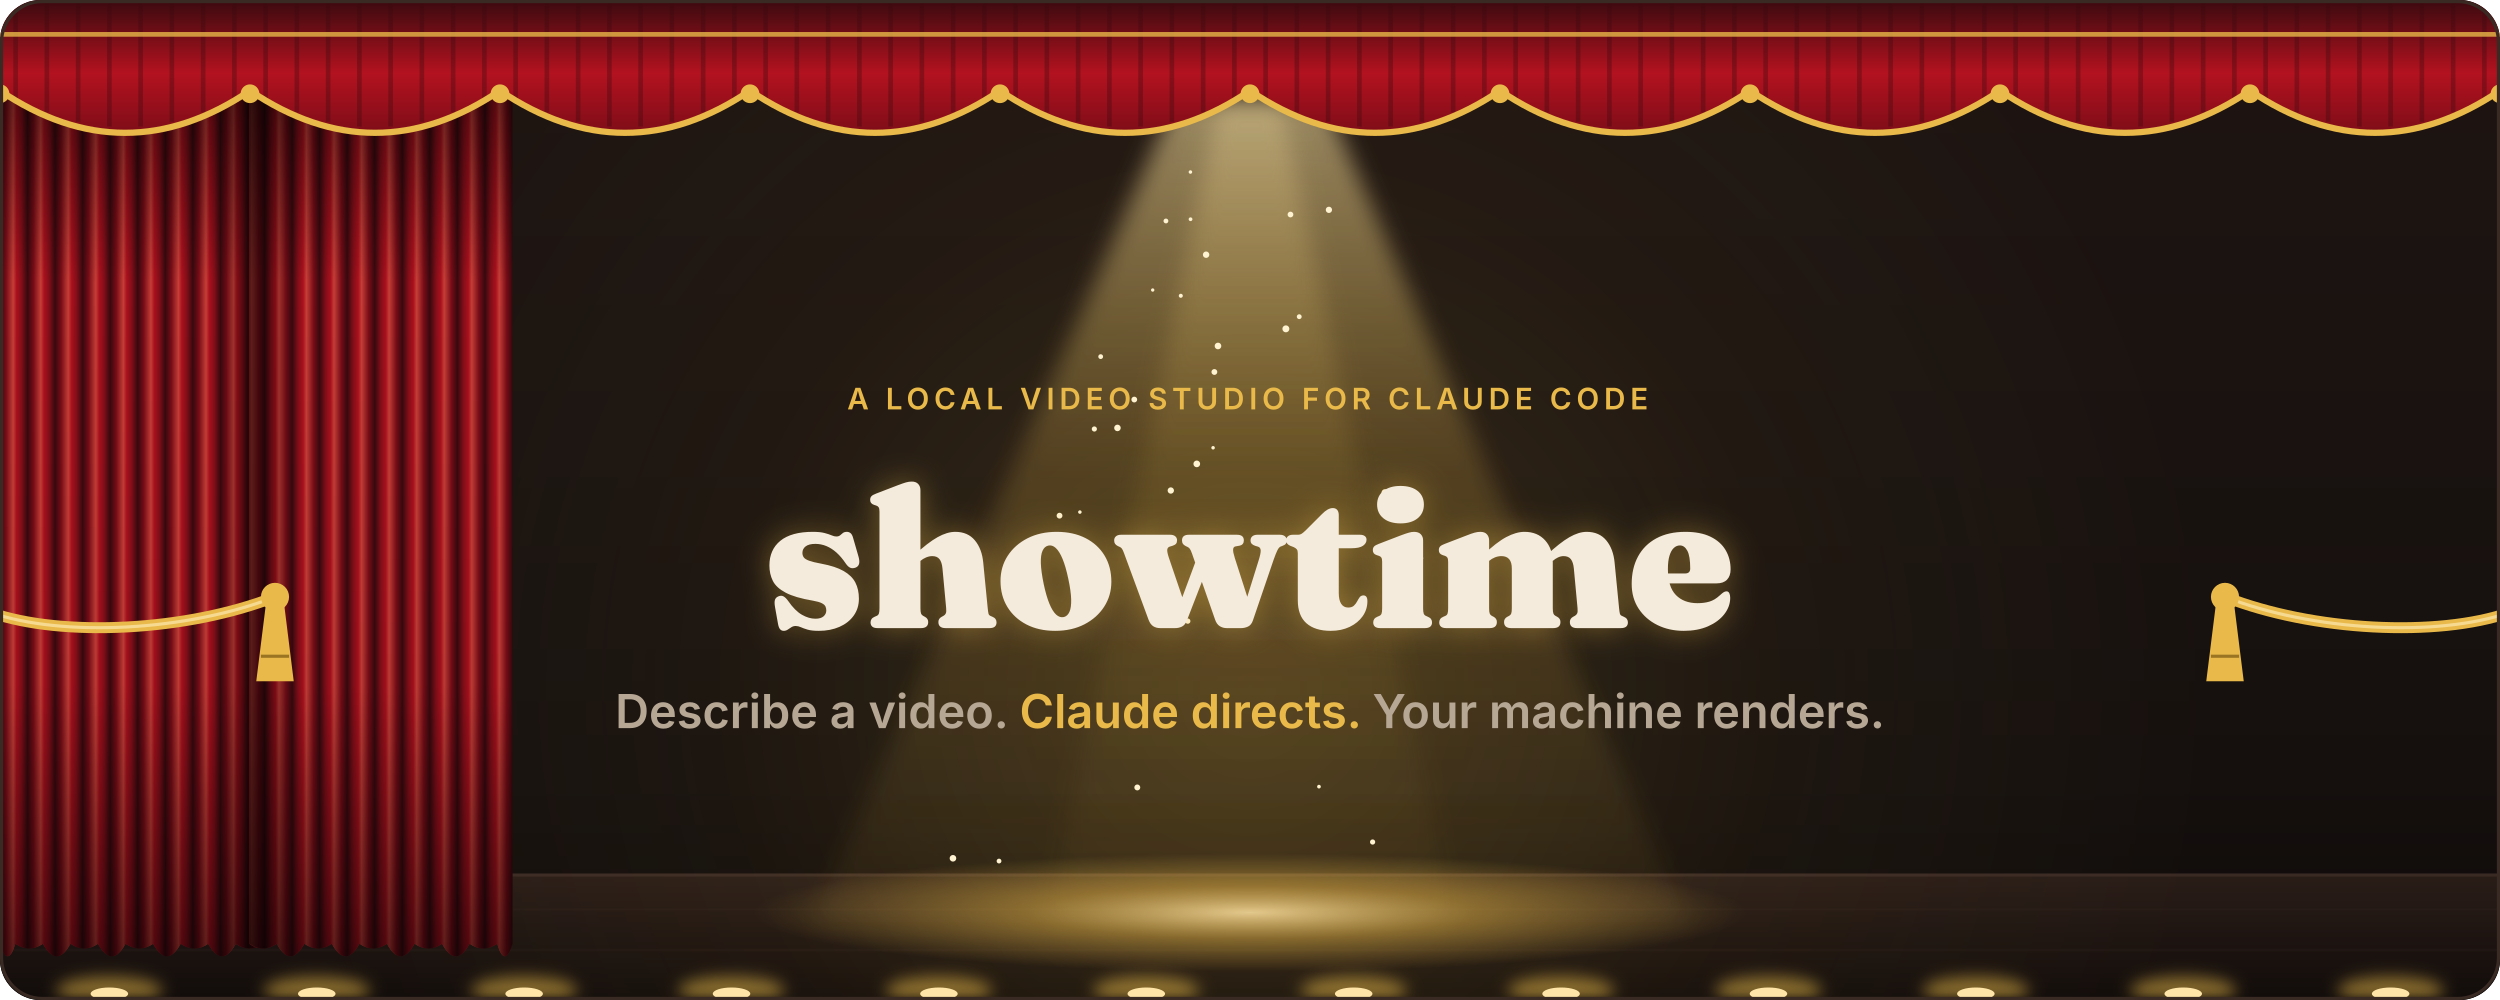
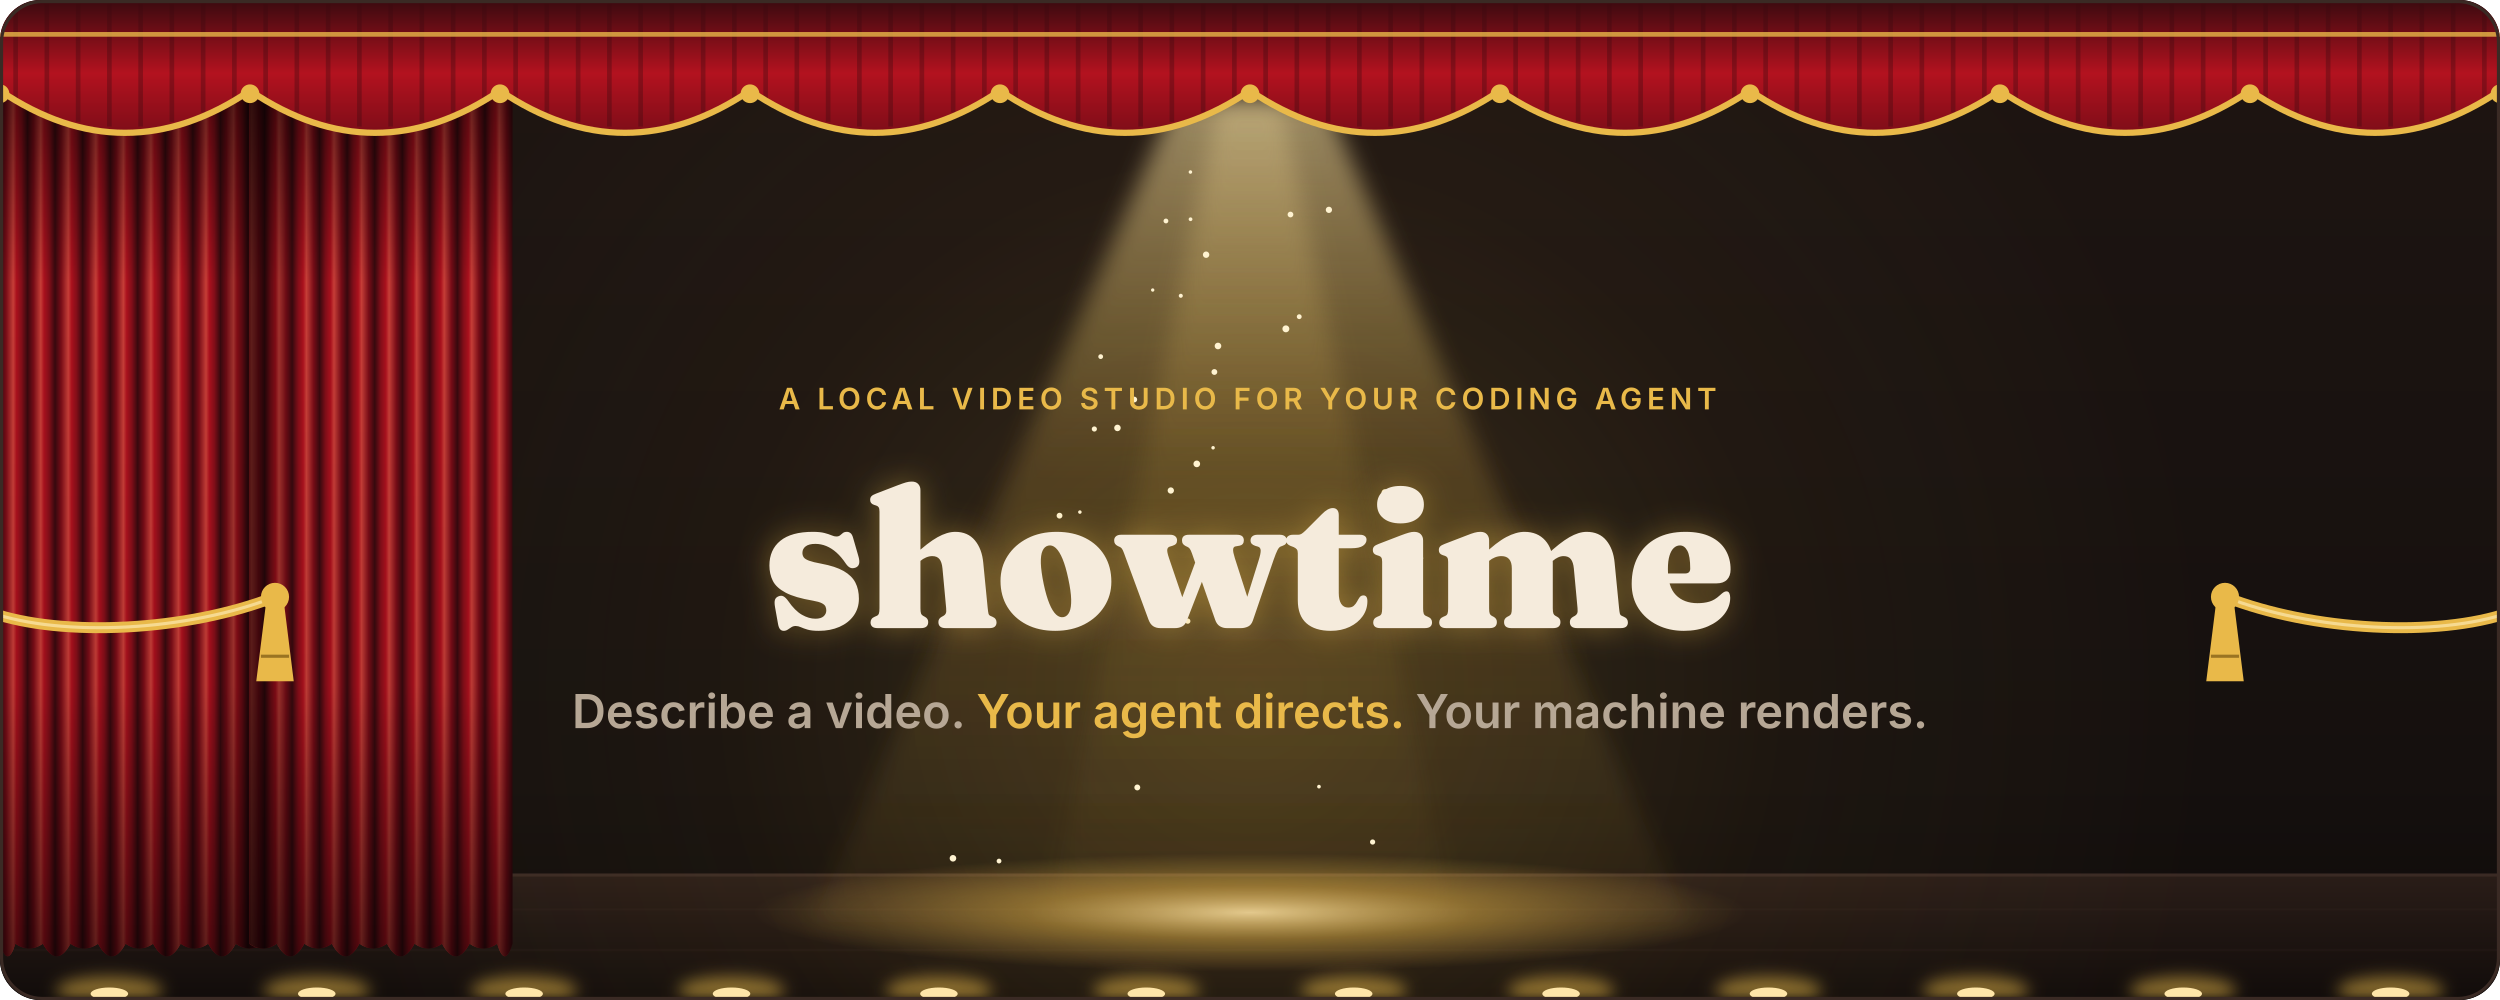
<svg xmlns="http://www.w3.org/2000/svg" viewBox="0 0 1600 640" width="1600" height="640" role="img" aria-labelledby="t d">
  <style>.cl{transform-origin:0 0;transform:scaleX(.205);animation:openL 2.3s both}.cr{transform-origin:1600px 0;transform:scaleX(.205);animation:openL 2.3s both}@keyframes openL{0%,14%{transform:scaleX(1);animation-timing-function:ease-in-out}20%{transform:scaleX(1.012);animation-timing-function:cubic-bezier(.62,0,.2,1)}100%{transform:scaleX(.205)}}.tie{animation:fade .8s 2s both}.foot{animation:fade 1.2s .2s both}.light{animation:flick .9s 1.5s both}@keyframes flick{0%{opacity:0}18%{opacity:.75}26%{opacity:.15}40%{opacity:.95}52%{opacity:.5}70%,100%{opacity:1}}.breath{animation:breath 6s 2.3s ease-in-out infinite}@keyframes breath{0%,100%{opacity:1}50%{opacity:.82}}.kick{animation:rise .7s 1.9s cubic-bezier(.2,.7,.2,1) both}.wm{animation:rise .9s 2.05s cubic-bezier(.2,.7,.2,1) both}.tag{animation:rise .8s 2.5s cubic-bezier(.2,.7,.2,1) both}@keyframes rise{0%{opacity:0;transform:translateY(22px)}100%{opacity:1;transform:none}}@keyframes fade{0%{opacity:0}100%{opacity:1}}.gl{transform:translateX(0);animation:glint 8s 3.2s ease-in-out infinite both}@keyframes glint{0%{transform:translateX(0)}16%,100%{transform:translateX(1180px)}}.dust{animation:fade 1.6s 2s both}@keyframes d0{0%{transform:translate(0,0);opacity:0}20%{opacity:.9}80%{opacity:.6}100%{transform:translate(-22px,-70px);opacity:0}}@keyframes d1{0%{transform:translate(0,0);opacity:0}20%{opacity:.9}80%{opacity:.6}100%{transform:translate(16px,-70px);opacity:0}}@keyframes d2{0%{transform:translate(0,0);opacity:0}20%{opacity:.9}80%{opacity:.6}100%{transform:translate(-8px,-70px);opacity:0}}@keyframes d3{0%{transform:translate(0,0);opacity:0}20%{opacity:.9}80%{opacity:.6}100%{transform:translate(26px,-70px);opacity:0}}@media (prefers-reduced-motion: reduce){*{animation:none!important;transition:none!important}}</style>
  <defs>
    <path id="i6-A" d="M50 0 570 -1490H909L1441 0H1148L883 -774Q844 -894 802 -1046Q760 -1197 709 -1390H765Q715 -1195 674 -1042Q634 -890 598 -774L342 0ZM353 -369V-584H1138V-369Z" />
    <path id="i6-C" d="M785 20Q589 20 435 -71Q281 -162 192 -333Q103 -504 103 -744Q103 -985 192 -1156Q282 -1328 436 -1419Q591 -1510 785 -1510Q907 -1510 1014 -1476Q1120 -1441 1204 -1374Q1287 -1308 1341 -1212Q1395 -1116 1413 -994H1144Q1131 -1061 1100 -1112Q1068 -1163 1021 -1198Q974 -1234 915 -1252Q856 -1271 789 -1271Q667 -1271 572 -1210Q478 -1148 424 -1030Q371 -913 371 -744Q371 -573 425 -456Q479 -339 574 -279Q668 -219 788 -219Q855 -219 914 -238Q973 -256 1020 -292Q1068 -327 1100 -378Q1132 -430 1144 -496H1414Q1399 -389 1348 -296Q1298 -202 1216 -131Q1134 -60 1026 -20Q917 20 785 20Z" />
    <path id="i6-D" d="M654 0H277V-231H641Q797 -231 902 -288Q1006 -346 1059 -460Q1112 -575 1112 -747Q1112 -917 1059 -1031Q1006 -1145 904 -1202Q801 -1259 648 -1259H269V-1490H664Q886 -1490 1045 -1401Q1204 -1312 1290 -1145Q1375 -978 1375 -747Q1375 -514 1290 -346Q1204 -179 1042 -90Q881 0 654 0ZM417 -1490V0H150V-1490Z" />
    <path id="i6-E" d="M150 0V-1490H1118V-1265H417V-863H1066V-641H417V-225H1122V0Z" />
    <path id="i6-F" d="M150 0V-1490H1104V-1265H417V-818H1037V-596H417V0Z" />
+     <path id="i6-G" d="M793 20Q587 20 432 -73Q277 -166 190 -337Q103 -508 103 -743Q103 -984 192 -1156Q282 -1327 436 -1418Q590 -1510 785 -1510Q908 -1510 1014 -1474Q1121 -1438 1204 -1372Q1288 -1305 1342 -1214Q1395 -1123 1412 -1014H1139Q1121 -1074 1090 -1121Q1058 -1168 1014 -1202Q969 -1236 912 -1254Q856 -1271 788 -1271Q668 -1271 574 -1210Q479 -1149 425 -1032Q371 -915 371 -745Q371 -577 425 -460Q479 -342 574 -280Q669 -219 794 -219Q908 -219 992 -263Q1075 -307 1120 -388Q1166 -469 1166 -579L1227 -569H822V-779H1425V-600Q1425 -409 1344 -270Q1262 -130 1120 -55Q977 20 793 20Z" />
    <path id="i6-I" d="M417 -1490V0H150V-1490Z" />
    <path id="i6-L" d="M150 0V-1490H417V-225H1075V0Z" />
+     <path id="i6-N" d="M150 0V-1490H452L967 -669Q999 -618 1035 -554Q1071 -489 1110 -410Q1149 -330 1187 -233H1157Q1150 -317 1144 -406Q1139 -494 1136 -574Q1134 -653 1134 -708V-1490H1405V0H1102L637 -739Q593 -810 554 -879Q515 -948 470 -1035Q425 -1122 361 -1245H399Q405 -1136 410 -1038Q415 -941 418 -864Q422 -787 422 -740V0Z" />
    <path id="i6-O" d="M788 20Q592 20 437 -71Q282 -162 192 -333Q103 -504 103 -744Q103 -985 192 -1156Q282 -1328 437 -1419Q592 -1510 788 -1510Q983 -1510 1138 -1419Q1292 -1328 1382 -1156Q1471 -985 1471 -744Q1471 -504 1382 -332Q1292 -161 1138 -70Q983 20 788 20ZM788 -219Q909 -219 1002 -280Q1096 -340 1149 -458Q1202 -575 1202 -744Q1202 -915 1149 -1032Q1096 -1150 1002 -1210Q909 -1271 788 -1271Q666 -1271 572 -1210Q478 -1149 424 -1032Q371 -914 371 -744Q371 -575 424 -458Q478 -341 572 -280Q666 -219 788 -219Z" />
    <path id="i6-R" d="M150 0V-1490H707Q878 -1490 995 -1430Q1112 -1370 1172 -1262Q1232 -1155 1232 -1013Q1232 -871 1172 -766Q1111 -661 993 -604Q875 -547 703 -547H305V-768H668Q769 -768 833 -796Q897 -825 928 -880Q959 -935 959 -1013Q959 -1093 928 -1150Q897 -1206 832 -1236Q768 -1266 666 -1266H417V0ZM988 0 626 -676H918L1287 0Z" />
    <path id="i6-S" d="M673 23Q500 23 372 -31Q245 -85 173 -188Q101 -291 95 -438H358Q365 -360 407 -308Q449 -256 518 -230Q587 -205 671 -205Q759 -205 826 -232Q894 -259 932 -308Q970 -356 970 -420Q970 -478 936 -516Q903 -554 842 -580Q782 -607 701 -627L532 -671Q345 -719 240 -816Q136 -913 136 -1071Q136 -1203 207 -1302Q278 -1401 401 -1456Q524 -1510 680 -1510Q839 -1510 959 -1455Q1079 -1400 1146 -1303Q1214 -1206 1217 -1082H958Q948 -1178 872 -1230Q797 -1283 676 -1283Q592 -1283 532 -1258Q471 -1232 438 -1188Q406 -1144 406 -1087Q406 -1025 444 -985Q483 -945 542 -921Q600 -897 660 -882L799 -846Q882 -826 960 -793Q1038 -760 1100 -710Q1163 -659 1200 -587Q1237 -515 1237 -418Q1237 -287 1170 -188Q1103 -88 977 -32Q851 23 673 23Z" />
    <path id="i6-T" d="M83 -1265V-1490H1269V-1265H810V0H543V-1265Z" />
    <path id="i6-U" d="M754 22Q572 22 436 -46Q300 -115 225 -236Q150 -358 150 -517V-1490H417V-539Q417 -446 458 -373Q500 -300 576 -258Q651 -217 754 -217Q857 -217 932 -258Q1008 -300 1050 -373Q1091 -446 1091 -539V-1490H1358V-517Q1358 -358 1282 -236Q1207 -115 1072 -46Q936 22 754 22Z" />
    <path id="i6-V" d="M581 0 50 -1490H343L607 -716Q644 -600 687 -448Q730 -297 780 -106H724Q774 -300 816 -450Q857 -600 893 -716L1149 -1490H1441L919 0Z" />
    <path id="i6-Y" d="M600 0V-577L50 -1490H362L628 -1020Q670 -946 703 -876Q736 -806 771 -705H701Q735 -807 768 -878Q800 -949 840 -1020L1101 -1490H1411L867 -577V0Z" />
    <path id="i6-a" d="M450 23Q344 23 259 -16Q174 -54 125 -129Q76 -204 76 -314Q76 -409 112 -471Q147 -533 208 -570Q268 -607 344 -626Q420 -645 502 -653Q599 -664 660 -672Q721 -680 750 -698Q778 -716 778 -754V-759Q778 -814 756 -852Q734 -891 690 -912Q647 -932 583 -932Q518 -932 470 -912Q423 -892 393 -860Q363 -828 349 -791L108 -840Q141 -939 210 -1004Q279 -1068 374 -1100Q470 -1132 582 -1132Q661 -1132 742 -1114Q822 -1095 889 -1051Q956 -1007 997 -933Q1038 -859 1038 -747V0H789V-154H779Q754 -107 710 -66Q667 -26 602 -2Q538 23 450 23ZM517 -170Q598 -170 656 -202Q715 -234 748 -286Q780 -339 780 -401V-533Q767 -523 736 -514Q706 -505 668 -498Q631 -491 594 -486Q558 -481 533 -478Q475 -470 428 -452Q381 -434 354 -402Q328 -369 328 -317Q328 -269 352 -236Q377 -204 420 -187Q462 -170 517 -170Z" />
    <path id="i6-b" d="M728 20Q633 20 569 -12Q505 -45 467 -91Q429 -137 409 -177H392V0H138V-1490H398V-933H409Q429 -973 466 -1019Q503 -1065 566 -1098Q630 -1132 729 -1132Q859 -1132 963 -1066Q1067 -1000 1128 -872Q1190 -743 1190 -557Q1190 -373 1130 -244Q1070 -115 966 -48Q861 20 728 20ZM658 -194Q745 -194 804 -242Q863 -289 893 -372Q923 -454 923 -558Q923 -662 894 -744Q864 -825 805 -872Q746 -918 658 -918Q572 -918 513 -873Q454 -828 424 -748Q393 -667 393 -558Q393 -449 424 -367Q454 -285 514 -240Q573 -194 658 -194Z" />
    <path id="i6-c" d="M623 23Q460 23 340 -50Q220 -122 154 -252Q89 -381 89 -553Q89 -727 154 -858Q220 -988 340 -1060Q460 -1132 623 -1132Q716 -1132 796 -1108Q876 -1084 939 -1038Q1002 -993 1044 -928Q1087 -863 1105 -781L862 -730Q851 -773 830 -808Q810 -844 780 -869Q750 -894 711 -908Q672 -921 625 -921Q534 -921 474 -872Q414 -824 384 -742Q354 -659 354 -554Q354 -451 384 -368Q414 -285 474 -236Q534 -188 625 -188Q673 -188 712 -202Q752 -216 782 -242Q813 -268 834 -305Q855 -342 865 -387L1108 -336Q1090 -252 1048 -186Q1005 -120 942 -74Q878 -27 798 -2Q717 23 623 23Z" />
    <path id="i6-d" d="M550 20Q418 20 314 -48Q209 -115 149 -244Q89 -373 89 -557Q89 -743 150 -872Q212 -1000 316 -1066Q421 -1132 549 -1132Q649 -1132 712 -1098Q776 -1065 814 -1019Q851 -973 870 -933H881V-1490H1141V0H886V-177H870Q850 -137 812 -91Q773 -45 710 -12Q647 20 550 20ZM621 -194Q706 -194 765 -240Q824 -285 855 -367Q886 -449 886 -558Q886 -667 856 -748Q825 -828 766 -873Q706 -918 621 -918Q533 -918 474 -872Q415 -825 385 -744Q355 -662 355 -558Q355 -454 385 -372Q415 -289 474 -242Q534 -194 621 -194Z" />
    <path id="i6-e" d="M632 23Q463 23 342 -48Q220 -119 154 -248Q89 -377 89 -552Q89 -725 154 -855Q218 -985 336 -1058Q455 -1132 615 -1132Q717 -1132 810 -1099Q902 -1066 974 -997Q1045 -928 1086 -822Q1126 -715 1126 -568V-486H212V-663H997L875 -611Q875 -705 846 -776Q817 -848 760 -888Q702 -928 616 -928Q530 -928 470 -888Q410 -847 378 -780Q347 -712 347 -629V-507Q347 -401 383 -328Q419 -255 484 -218Q549 -181 635 -181Q692 -181 738 -198Q785 -214 819 -246Q853 -279 870 -326L1109 -277Q1082 -187 1017 -120Q952 -52 854 -14Q757 23 632 23Z" />
+     <path id="i6-g" d="M620 442Q486 442 386 408Q287 374 224 316Q160 257 132 183L352 104Q370 135 402 168Q433 201 486 222Q538 244 619 244Q740 244 813 188Q886 131 886 11V-200H864Q845 -160 808 -118Q771 -75 708 -46Q646 -17 549 -17Q421 -17 316 -78Q212 -138 150 -259Q89 -380 89 -562Q89 -746 151 -873Q213 -1000 318 -1066Q422 -1132 551 -1132Q650 -1132 714 -1099Q778 -1066 816 -1020Q854 -973 874 -933H888V-1118H1143V3Q1143 152 1075 250Q1007 347 889 394Q771 442 620 442ZM622 -222Q707 -222 766 -262Q825 -303 856 -380Q887 -457 887 -564Q887 -670 856 -750Q826 -829 767 -874Q708 -918 622 -918Q534 -918 474 -872Q415 -825 385 -746Q355 -666 355 -564Q355 -461 386 -384Q416 -307 476 -264Q535 -222 622 -222Z" />
    <path id="i6-h" d="M398 -655V0H138V-1490H394V-842H367Q414 -987 505 -1060Q596 -1132 733 -1132Q848 -1132 934 -1083Q1021 -1034 1068 -940Q1116 -846 1116 -711V0H855V-671Q855 -783 797 -847Q739 -911 637 -911Q568 -911 514 -881Q460 -851 429 -794Q398 -736 398 -655Z" />
    <path id="i6-i" d="M138 0V-1118H398V0ZM268 -1276Q206 -1276 162 -1318Q117 -1360 117 -1418Q117 -1478 162 -1520Q206 -1561 268 -1561Q331 -1561 376 -1520Q420 -1478 420 -1419Q420 -1360 376 -1318Q331 -1276 268 -1276Z" />
-     <path id="i6-l" d="M398 -1490V0H138V-1490Z" />
    <path id="i6-m" d="M138 0V-1118H382L392 -849H373Q397 -949 448 -1012Q498 -1075 566 -1106Q633 -1136 707 -1136Q828 -1136 902 -1060Q977 -984 1008 -836H977Q1000 -936 1056 -1002Q1111 -1069 1188 -1102Q1264 -1136 1351 -1136Q1452 -1136 1532 -1092Q1612 -1048 1659 -964Q1706 -879 1706 -754V0H1446V-714Q1446 -818 1389 -866Q1332 -914 1252 -914Q1190 -914 1144 -887Q1098 -860 1074 -812Q1049 -765 1049 -702V0H795V-726Q795 -811 742 -862Q689 -914 606 -914Q549 -914 502 -888Q454 -862 426 -811Q398 -760 398 -685V0Z" />
    <path id="i6-n" d="M398 -655V0H138V-1118H384L388 -842H367Q414 -987 505 -1060Q596 -1132 733 -1132Q848 -1132 934 -1083Q1020 -1034 1068 -940Q1115 -846 1115 -711V0H855V-671Q855 -783 797 -847Q739 -911 637 -911Q568 -911 514 -881Q460 -851 429 -794Q398 -736 398 -655Z" />
    <path id="i6-o" d="M623 23Q460 23 340 -50Q220 -122 154 -252Q89 -381 89 -553Q89 -727 154 -858Q220 -988 340 -1060Q460 -1132 623 -1132Q787 -1132 907 -1060Q1027 -988 1092 -858Q1158 -727 1158 -553Q1158 -381 1092 -252Q1027 -122 907 -50Q787 23 623 23ZM623 -188Q714 -188 774 -237Q835 -286 864 -369Q894 -452 894 -554Q894 -657 864 -740Q835 -823 774 -872Q714 -921 623 -921Q532 -921 472 -872Q413 -823 384 -740Q354 -658 354 -554Q354 -452 384 -369Q413 -286 472 -237Q532 -188 623 -188Z" />
    <path id="i6-period" d="M326 17Q259 17 212 -29Q166 -75 166 -143Q166 -210 212 -256Q259 -302 326 -302Q394 -302 440 -256Q487 -210 487 -143Q487 -75 440 -29Q394 17 326 17Z" />
    <path id="i6-r" d="M138 0V-1118H390V-931H402Q432 -1028 507 -1080Q582 -1133 678 -1133Q700 -1133 727 -1131Q754 -1129 773 -1126V-887Q757 -892 721 -896Q685 -900 650 -900Q578 -900 520 -869Q463 -838 430 -784Q398 -729 398 -658V0Z" />
    <path id="i6-s" d="M561 23Q432 23 333 -14Q234 -51 170 -122Q107 -193 88 -294L331 -340Q354 -257 412 -216Q471 -176 566 -176Q662 -176 718 -214Q775 -253 775 -310Q775 -358 738 -390Q701 -421 624 -438L433 -479Q275 -513 197 -591Q119 -669 119 -792Q119 -896 176 -972Q233 -1048 334 -1090Q436 -1132 570 -1132Q697 -1132 788 -1096Q880 -1060 936 -996Q993 -931 1015 -844L783 -798Q764 -857 714 -898Q664 -938 573 -938Q490 -938 434 -902Q379 -865 379 -808Q379 -759 416 -727Q453 -695 538 -677L728 -637Q887 -603 964 -528Q1041 -453 1041 -335Q1041 -229 980 -148Q919 -68 810 -22Q702 23 561 23Z" />
    <path id="i6-t" d="M655 -1118V-914H20V-1118ZM179 -1384H439V-315Q439 -254 465 -226Q491 -197 550 -197Q568 -197 598 -202Q627 -206 645 -210L686 -9Q643 4 598 10Q553 15 512 15Q351 15 265 -65Q179 -145 179 -293Z" />
    <path id="i6-u" d="M521 14Q406 14 320 -35Q233 -84 186 -178Q138 -273 138 -407V-1118H398V-447Q398 -335 456 -271Q515 -207 617 -207Q686 -207 740 -237Q794 -267 824 -325Q855 -383 855 -463V-1118H1116V0H869L866 -276H886Q839 -130 747 -58Q655 14 521 14Z" />
    <path id="i6-v" d="M455 0 39 -1118H317L521 -510Q557 -403 583 -295Q609 -187 636 -76H571Q599 -187 624 -295Q650 -403 685 -510L888 -1118H1164L746 0Z" />
    <clipPath id="stage">
      <rect width="1600" height="640" rx="26" />
    </clipPath>
    <linearGradient id="back" x1="0" y1="0" x2="0" y2="1">
      <stop offset="0" stop-color="#1E1512" />
      <stop offset=".78" stop-color="#15100E" />
      <stop offset="1" stop-color="#0E0A09" />
    </linearGradient>
    <linearGradient id="floor" x1="0" y1="0" x2="0" y2="1">
      <stop offset="0" stop-color="#2A1D18" />
      <stop offset="1" stop-color="#110C0A" />
    </linearGradient>
    <radialGradient id="glow" cx="800" cy="440" r="620" gradientUnits="userSpaceOnUse">
      <stop offset="0" stop-color="#E9B949" stop-opacity=".16" />
      <stop offset=".55" stop-color="#E9B949" stop-opacity=".04" />
      <stop offset="1" stop-color="#E9B949" stop-opacity="0" />
    </radialGradient>
    <linearGradient id="beam" x1="0" y1="0" x2="0" y2="1">
      <stop offset="0" stop-color="#FFE7A6" stop-opacity=".55" />
      <stop offset=".45" stop-color="#E9B949" stop-opacity=".2" />
      <stop offset="1" stop-color="#E9B949" stop-opacity=".05" />
    </linearGradient>
    <radialGradient id="pool" cx=".5" cy=".5" r=".5">
      <stop offset="0" stop-color="#FFE3A0" stop-opacity=".85" />
      <stop offset=".45" stop-color="#E9B949" stop-opacity=".45" />
      <stop offset="1" stop-color="#E9B949" stop-opacity="0" />
    </radialGradient>
    <linearGradient id="folds" gradientUnits="userSpaceOnUse" x1="0" y1="0" x2="86" y2="0" spreadMethod="repeat">
      <stop offset="0" stop-color="#3A0A0F" />
      <stop offset=".22" stop-color="#7E0D18" />
      <stop offset=".48" stop-color="#D0413A" />
      <stop offset=".6" stop-color="#B3121F" />
      <stop offset=".78" stop-color="#8A0F1A" />
      <stop offset="1" stop-color="#3A0A0F" />
    </linearGradient>
    <linearGradient id="drape" x1="0" y1="0" x2="0" y2="1">
      <stop offset="0" stop-color="#000" stop-opacity=".6" />
      <stop offset=".25" stop-color="#000" stop-opacity=".05" />
      <stop offset=".7" stop-color="#000" stop-opacity=".1" />
      <stop offset="1" stop-color="#000" stop-opacity=".55" />
    </linearGradient>
    <linearGradient id="edge" gradientUnits="userSpaceOnUse" x1="680" y1="0" x2="822" y2="0">
      <stop offset="0" stop-color="#000" stop-opacity="0" />
      <stop offset="1" stop-color="#000" stop-opacity=".55" />
    </linearGradient>
    <linearGradient id="val" x1="0" y1="0" x2="0" y2="1">
      <stop offset="0" stop-color="#3A0A0F" />
      <stop offset=".55" stop-color="#B3121F" />
      <stop offset="1" stop-color="#7E0D18" />
    </linearGradient>
    <linearGradient id="glint" x1="0" y1="0" x2="1" y2="0">
      <stop offset="0" stop-color="#FFF6D8" stop-opacity="0" />
      <stop offset=".5" stop-color="#FFF6D8" stop-opacity=".95" />
      <stop offset="1" stop-color="#FFF6D8" stop-opacity="0" />
    </linearGradient>
    <filter id="soft" x="-20%" y="-20%" width="140%" height="140%">
      <feGaussianBlur stdDeviation="7" />
    </filter>
    <filter id="halo" x="-30%" y="-60%" width="160%" height="220%">
      <feGaussianBlur stdDeviation="16" />
    </filter>
    <filter id="bulb" x="-100%" y="-300%" width="300%" height="700%">
      <feGaussianBlur stdDeviation="5" />
    </filter>
    <path id="wm" d="M53.3 -9.7Q59.0 -9.7 61.75 -12.2Q64.5 -14.7 64.5 -18.2Q64.5 -20.3 63.7 -22.2Q62.9 -24.1 59.95 -25.65Q57.0 -27.2 50.7 -28.3Q32.3 -31.4 22.6 -36.55Q12.9 -41.7 9.4 -48.75Q5.9 -55.8 5.9 -64.5Q5.9 -80.8 17.2 -90.0Q28.5 -99.2 50.6 -99.2Q58.1 -99.2 62.65 -98.0Q67.2 -96.8 69.95 -95.6Q72.7 -94.4 74.8 -94.4Q77.3 -94.4 78.7 -95.6Q80.1 -96.8 81.6 -98.0Q83.1 -99.2 85.8 -99.2Q87.8 -99.2 89.5 -97.85Q91.2 -96.5 92.2 -92.7L97.4 -74.7Q99.0 -69.6 98.35 -66.55Q97.7 -63.5 94.6 -62.3Q91.4 -61.2 89.1 -62.25Q86.8 -63.3 84.6 -66.5Q80.0 -73.4 75.0 -77.85Q70.0 -82.3 64.55 -84.55Q59.1 -86.8 53.2 -86.8Q46.6 -86.8 43.25 -84.25Q39.9 -81.7 39.9 -77.5Q39.9 -74.9 41.25 -72.95Q42.6 -71.0 46.8 -69.45Q51.0 -67.9 59.3 -66.4Q73.9 -63.7 82.35 -58.85Q90.8 -54.0 94.45 -46.95Q98.1 -39.9 98.1 -30.3Q98.1 -20.4 92.75 -12.9Q87.4 -5.4 78.05 -1.3Q68.7 2.8 56.8 2.8Q49.5 2.8 45.25 1.55Q41.0 0.3 38.3 -0.95Q35.6 -2.2 33.0 -2.2Q30.5 -2.2 28.55 -0.95Q26.6 0.3 24.75 1.55Q22.9 2.8 20.6 2.8Q18.4 2.8 16.95 1.2Q15.5 -0.4 14.8 -4.2L11.7 -21.6Q10.8 -26.6 11.6 -29.1Q12.4 -31.6 15.1 -32.7Q18.1 -34.0 20.45 -32.7Q22.8 -31.4 25.3 -27.9Q32.2 -17.9 39.35 -13.8Q46.5 -9.7 53.3 -9.7Z M161.5 -142.2V-20.6Q161.5 -16.7 162.1 -15.1Q162.7 -13.5 164.2 -12.7L166.2 -11.6Q169.5 -9.8 169.5 -6.3Q169.5 0.0 162.0 0.0H117.5Q113.6 0.0 111.85 -1.55Q110.1 -3.1 110.1 -5.9Q110.1 -7.8 111.1 -9.3Q112.1 -10.8 114.3 -11.7L116.6 -12.7Q118.1 -13.4 118.7 -15.05Q119.3 -16.7 119.3 -20.6V-120.0Q119.3 -123.2 118.45 -124.5Q117.6 -125.8 115.9 -126.3L113.7 -127.0Q111.6 -127.7 110.65 -128.95Q109.7 -130.2 109.7 -132.2Q109.7 -134.5 111.0 -135.9Q112.3 -137.3 115.8 -138.6L138.4 -147.3Q143.4 -149.2 146.5 -150.1Q149.6 -151.0 152.5 -151.0Q156.9 -151.0 159.2 -148.5Q161.5 -146.0 161.5 -142.2ZM157.9 -66.0 152.0 -72.3 155.1 -75.1Q169.1 -88.1 179.05 -93.65Q189.0 -99.2 197.4 -99.2Q210.3 -99.2 217.6 -90.4Q224.9 -81.6 226.2 -67.5L230.8 -20.6Q231.2 -16.7 231.6 -15.05Q232.0 -13.4 233.4 -12.7L235.7 -11.7Q237.9 -10.8 238.9 -9.3Q239.9 -7.8 239.9 -5.9Q239.9 -3.1 238.15 -1.55Q236.4 0.0 232.5 0.0H187.5Q180.0 0.0 180.0 -6.3Q180.0 -9.8 183.3 -11.6L185.3 -12.7Q186.8 -13.5 187.6 -15.1Q188.4 -16.7 188.0 -20.6L184.2 -61.5Q183.6 -67.9 181.15 -71.05Q178.7 -74.2 173.7 -74.2Q170.6 -74.2 167.35 -72.85Q164.1 -71.5 161.4 -69.2Z M301.9 -99.2Q318.9 -99.2 331.55 -92.75Q344.2 -86.3 351.2 -74.75Q358.2 -63.2 358.2 -47.8Q358.2 -33.6 350.85 -22.15Q343.5 -10.7 330.5 -3.95Q317.5 2.8 300.3 2.8Q283.4 2.8 270.75 -3.75Q258.1 -10.3 251.05 -21.85Q244 -33.4 244 -48.6Q244 -63.1 251.4 -74.5Q258.8 -85.9 271.8 -92.55Q284.8 -99.2 301.9 -99.2ZM309.2 -11.4Q313.0 -12.3 315.0 -16.7Q317.0 -21.1 316.8 -29.55Q316.6 -38.0 313.8 -51.0Q311.2 -63.4 307.95 -71.25Q304.7 -79.1 300.95 -82.55Q297.2 -86.0 293.1 -85.0Q289.3 -84.1 287.3 -79.7Q285.3 -75.3 285.55 -66.9Q285.8 -58.5 288.5 -45.4Q291.1 -33.1 294.35 -25.2Q297.6 -17.3 301.35 -13.9Q305.1 -10.5 309.2 -11.4Z M423.8 0.0H408.6Q404.4 0.0 401.35 -1.95Q398.3 -3.9 396.5 -8.7L371.3 -77.1Q370.0 -80.7 369.05 -81.9Q368.1 -83.1 367.0 -83.6L364.8 -84.6Q362.9 -85.6 362.0 -86.9Q361.1 -88.2 361.1 -90.4Q361.1 -93.1 363.0 -94.65Q364.9 -96.2 368.2 -96.2H418.9Q422.1 -96.2 424.0 -94.65Q425.9 -93.1 425.9 -90.4Q425.9 -88.2 424.8 -86.9Q423.7 -85.6 421.1 -84.8L418.4 -84.0Q416.2 -83.3 415.8 -81.0Q415.4 -78.7 417.6 -72.1L434.7 -21.8L424.5 -13.6L447.8 -76.2L459.6 -68.7L436.0 -7.8Q434.1 -3.1 430.85 -1.55Q427.6 0.0 423.8 0.0ZM491.8 0.0H477.2Q473.1 0.0 469.9 -2.0Q466.7 -4.0 465.1 -8.7L441.2 -77.1Q439.9 -80.7 438.9 -81.9Q437.9 -83.1 436.8 -83.6L434.7 -84.6Q432.8 -85.6 431.9 -86.9Q431.0 -88.2 431.0 -90.4Q431.0 -96.2 438.1 -96.2H487.6Q494.7 -96.2 494.7 -90.4Q494.7 -88.2 493.6 -86.8Q492.5 -85.4 490.6 -85.0L486.1 -84.2Q483.9 -83.8 483.65 -81.15Q483.4 -78.5 485.4 -72.2L501.6 -21.8L492.4 -13.6L509.8 -69.3Q512.3 -77.2 512.05 -80.25Q511.8 -83.3 509.1 -84.0L506.4 -84.8Q504.0 -85.6 502.8 -86.9Q501.6 -88.2 501.6 -90.4Q501.6 -93.1 503.5 -94.65Q505.4 -96.2 508.6 -96.2H531.8Q535.1 -96.2 537.0 -94.65Q538.9 -93.1 538.9 -90.4Q538.9 -88.5 538.05 -87.1Q537.2 -85.7 534.6 -84.8L532.7 -84.1Q530.9 -83.4 529.35 -80.35Q527.8 -77.3 525.4 -70.5L504.0 -7.8Q502.4 -3.2 499.0 -1.6Q495.6 0.0 491.8 0.0Z M546.0 -83.5 542.6 -84.8Q540.5 -85.7 539.4 -87.05Q538.3 -88.4 538.3 -90.4Q538.3 -93.2 540.2 -94.7Q542.1 -96.2 545.2 -96.2H550.7Q552.6 -96.2 554.2 -97.2Q555.8 -98.2 558.4 -100.7L575.0 -117.3Q578.2 -120.6 581.0 -122.15Q583.8 -123.7 586.4 -123.7Q589.2 -123.7 590.85 -121.85Q592.5 -120.0 592.5 -116.4V-36.2Q592.5 -28.9 595.0 -25.05Q597.5 -21.2 602.2 -21.2Q606.0 -21.2 608.05 -23.1Q610.1 -25.0 611.35 -27.4Q612.6 -29.8 613.95 -31.7Q615.3 -33.6 617.7 -33.7Q619.7 -33.8 620.85 -32.4Q622.0 -31.0 622.0 -27.7Q622.0 -19.2 617.15 -12.3Q612.3 -5.4 603.75 -1.3Q595.2 2.8 584.3 2.8Q568.0 2.8 559.15 -5.05Q550.3 -12.9 550.3 -28.7V-77.1Q550.3 -79.9 549.25 -81.2Q548.2 -82.5 546.0 -83.5ZM578.0 -82.3V-96.2H614.4Q617.4 -96.2 619.25 -94.9Q621.1 -93.6 621.1 -91.1Q621.1 -87.4 617.45 -84.85Q613.8 -82.3 605.5 -82.3Z M679.4 -90.4V-20.6Q679.4 -16.7 680.0 -15.05Q680.6 -13.4 682.1 -12.7L684.3 -11.7Q686.6 -10.8 687.6 -9.3Q688.6 -7.8 688.6 -5.9Q688.6 -3.1 686.8 -1.55Q685.0 0.0 681.1 0.0H635.4Q631.5 0.0 629.75 -1.55Q628.0 -3.1 628.0 -5.9Q628.0 -7.8 629.0 -9.3Q630.0 -10.8 632.2 -11.7L634.5 -12.7Q636.0 -13.4 636.6 -15.05Q637.2 -16.7 637.2 -20.6V-68.3Q637.2 -71.4 636.35 -72.7Q635.5 -74.0 633.8 -74.5L631.6 -75.2Q629.5 -75.9 628.55 -77.15Q627.6 -78.4 627.6 -80.4Q627.6 -82.7 628.9 -84.1Q630.2 -85.5 633.7 -86.8L656.3 -95.5Q661.6 -97.5 664.65 -98.35Q667.7 -99.2 670.0 -99.2Q674.7 -99.2 677.05 -96.7Q679.4 -94.2 679.4 -90.4ZM656.1 -107.9Q645.0 -107.9 638.5 -113.15Q632.0 -118.4 632.0 -127.3Q632.0 -136.2 638.5 -141.35Q645.0 -146.5 656.1 -146.5Q667.3 -146.5 673.75 -141.35Q680.2 -136.2 680.2 -127.3Q680.2 -118.4 673.75 -113.15Q667.3 -107.9 656.1 -107.9Z M747.4 -90.4V-20.6Q747.4 -16.7 748.0 -15.1Q748.6 -13.5 750.1 -12.7L752.2 -11.6Q755.4 -9.8 755.4 -6.3Q755.4 0.0 747.9 0.0H703.4Q699.5 0.0 697.75 -1.55Q696.0 -3.1 696.0 -5.9Q696.0 -7.8 697.0 -9.3Q698.0 -10.8 700.2 -11.7L702.5 -12.7Q704.0 -13.4 704.6 -15.05Q705.2 -16.7 705.2 -20.6V-68.2Q705.2 -71.4 704.35 -72.7Q703.5 -74.0 701.8 -74.5L699.6 -75.2Q697.5 -75.9 696.55 -77.15Q695.6 -78.4 695.6 -80.4Q695.6 -82.7 696.9 -84.1Q698.2 -85.5 701.7 -86.8L724.3 -95.5Q729.3 -97.5 732.4 -98.35Q735.5 -99.2 738.4 -99.2Q742.8 -99.2 745.1 -96.7Q747.4 -94.2 747.4 -90.4ZM743.8 -66.0 737.9 -72.3 741.0 -75.1Q755.0 -88.5 765.15 -93.85Q775.3 -99.2 783.9 -99.2Q797.2 -99.2 805.1 -90.45Q813.0 -81.7 813.0 -67.4V-20.6Q813.0 -16.7 813.6 -15.1Q814.2 -13.5 815.7 -12.7L817.7 -11.6Q820.9 -9.8 820.9 -6.3Q820.9 0.0 813.4 0.0H770.3Q762.8 0.0 762.8 -6.3Q762.8 -9.8 766.0 -11.6L768.1 -12.7Q769.6 -13.5 770.2 -15.1Q770.8 -16.7 770.8 -20.6V-61.5Q770.8 -67.8 768.1 -71.0Q765.4 -74.2 760.1 -74.2Q756.8 -74.2 753.45 -72.9Q750.1 -71.6 747.3 -69.2ZM809.4 -66.0 803.5 -72.3 806.5 -75.1Q820.3 -88.0 830.0 -93.6Q839.7 -99.2 847.9 -99.2Q860.8 -99.2 868.1 -90.4Q875.4 -81.6 876.7 -67.4L881.3 -20.6Q881.7 -16.7 882.1 -15.05Q882.5 -13.4 884.0 -12.7L886.2 -11.7Q888.4 -10.8 889.4 -9.3Q890.4 -7.8 890.4 -5.9Q890.4 -3.1 888.65 -1.55Q886.9 0.0 882.9 0.0H838.1Q830.6 0.0 830.6 -6.3Q830.6 -9.8 833.8 -11.6L835.8 -12.7Q837.3 -13.5 838.1 -15.1Q838.9 -16.7 838.5 -20.6L834.7 -61.5Q834.1 -67.8 831.65 -71.0Q829.2 -74.2 824.1 -74.2Q821.3 -74.2 818.4 -72.85Q815.5 -71.5 812.9 -69.2Z M996.2 -60.5Q996.2 -53.7 992.5 -49.9Q988.8 -46.1 981.8 -46.1H922.5V-56.3H949.2Q954.6 -56.3 954.6 -61.4Q954.6 -74.2 951.65 -79.7Q948.7 -85.2 944.0 -85.2Q940.5 -85.2 937.7 -82.6Q934.9 -80.0 933.25 -74.6Q931.6 -69.2 931.6 -60.9Q931.6 -42.6 939.8 -34.15Q948.0 -25.7 962.2 -25.7Q968.9 -25.7 974.35 -27.3Q979.8 -28.9 984.9 -33.6Q987.7 -36.2 989.15 -37.05Q990.6 -37.9 992.0 -37.9Q994.0 -37.9 994.9 -35.95Q995.8 -34.0 995.8 -31.2Q995.8 -22.2 989.75 -14.4Q983.7 -6.6 973.0 -1.9Q962.3 2.8 948.0 2.8Q932.8 2.8 920.65 -3.25Q908.5 -9.3 901.4 -20.15Q894.3 -31.0 894.3 -45.5Q894.3 -61.7 900.8 -73.75Q907.3 -85.8 919.7 -92.5Q932.1 -99.2 949.6 -99.2Q965.1 -99.2 975.45 -94.2Q985.8 -89.2 991.0 -80.45Q996.2 -71.7 996.2 -60.5Z" />
    <clipPath id="wmclip">
      <use href="#wm" transform="translate(488.76 402) scale(0.62118)" />
    </clipPath>
    <g id="panel">
      <path d="M0 36 H822 V604 Q779 610 736 604 Q693 620 650 604 Q607 610 564 604 Q521 620 478 604 Q435 610 392 604 Q349 620 306 604 Q263 610 220 604 Q177 620 134 604 Q91 610 48 604 Q24 620 0 604 Z" fill="url(#folds)" />
      <path d="M0 36 H822 V604 Q779 610 736 604 Q693 620 650 604 Q607 610 564 604 Q521 620 478 604 Q435 610 392 604 Q349 620 306 604 Q263 610 220 604 Q177 620 134 604 Q91 610 48 604 Q24 620 0 604 Z" fill="url(#drape)" />
      <path d="M0 36 H822 V604 Q779 610 736 604 Q693 620 650 604 Q607 610 564 604 Q521 620 478 604 Q435 610 392 604 Q349 620 306 604 Q263 610 220 604 Q177 620 134 604 Q91 610 48 604 Q24 620 0 604 Z" fill="url(#edge)" />
    </g>
    <g id="tie">
      <path d="M-6 392 C40 408 120 404 176 382" fill="none" stroke="#E9B949" stroke-width="7" stroke-linecap="round" />
      <path d="M-6 392 C40 408 120 404 176 382" fill="none" stroke="#FFF0C2" stroke-width="2" stroke-linecap="round" opacity=".6" />
      <circle cx="176" cy="382" r="9" fill="#E9B949" />
      <path d="M170 388 L164 436 H188 L182 388 Z" fill="#E9B949" />
      <path d="M167 420 H185" stroke="#9A7422" stroke-width="2" />
    </g>
  </defs>
  <g clip-path="url(#stage)">
    <rect width="1600" height="640" fill="url(#back)" />
    <rect y="560" width="1600" height="80" fill="url(#floor)" />
    <path d="M0 560 H1600" stroke="#3A2A24" stroke-width="2" />
    <path d="M0 582 H1600" stroke="#2E211C" stroke-width="1.5" opacity="0.35" />
    <path d="M0 608 H1600" stroke="#2E211C" stroke-width="1.5" opacity="0.25" />
    <g class="light">
      <g class="breath">
        <rect width="1600" height="640" fill="url(#glow)" />
        <path d="M752 64 H848 L1080 590 H520 Z" fill="url(#beam)" filter="url(#soft)" />
        <path d="M780 64 H820 L930 590 H670 Z" fill="url(#beam)" opacity=".55" filter="url(#soft)" />
        <ellipse cx="800" cy="584" rx="320" ry="38" fill="url(#pool)" />
      </g>
    </g>
    <g class="dust" fill="#FFF3D1">
      <circle cx="725.94" cy="255.72" r="1.85" style="animation:d0 6.51s -3.49s linear infinite both" />
      <circle cx="700.38" cy="274.56" r="1.66" style="animation:d1 6.26s -2.72s linear infinite both" />
      <circle cx="746.2" cy="141.43" r="1.55" style="animation:d2 11.79s -1.46s linear infinite both" />
      <circle cx="822.96" cy="210.46" r="2.23" style="animation:d3 10.04s -3.98s linear infinite both" />
      <circle cx="609.89" cy="549.31" r="2.12" style="animation:d0 8.03s -1.16s linear infinite both" />
      <circle cx="771.91" cy="163.01" r="2.06" style="animation:d1 7.27s -4.23s linear infinite both" />
      <circle cx="760.17" cy="397.51" r="1.71" style="animation:d2 6.44s -0.38s linear infinite both" />
      <circle cx="831.51" cy="202.68" r="1.56" style="animation:d3 8.2s -4.8s linear infinite both" />
      <circle cx="749.31" cy="313.93" r="2.03" style="animation:d0 10.89s -2.66s linear infinite both" />
      <circle cx="807.35" cy="368.49" r="2.14" style="animation:d1 11.11s -3.2s linear infinite both" />
      <circle cx="639.38" cy="551.08" r="1.54" style="animation:d2 11.3s -1.72s linear infinite both" />
      <circle cx="678.1" cy="330.03" r="1.87" style="animation:d3 11.35s -6.5s linear infinite both" />
      <circle cx="727.87" cy="503.97" r="1.9" style="animation:d0 10.16s -5.89s linear infinite both" />
      <circle cx="886.4" cy="315.29" r="2.23" style="animation:d1 9.32s -6.19s linear infinite both" />
      <circle cx="825.9" cy="137.3" r="1.84" style="animation:d2 12.95s -10.65s linear infinite both" />
      <circle cx="777.2" cy="238.07" r="1.87" style="animation:d3 6.16s -2.84s linear infinite both" />
      <circle cx="737.73" cy="185.62" r="1.08" style="animation:d0 11.38s -1.47s linear infinite both" />
      <circle cx="779.51" cy="221.43" r="2.13" style="animation:d1 6.56s -2.95s linear infinite both" />
      <circle cx="908.78" cy="357.25" r="2.07" style="animation:d2 12.05s -3.35s linear infinite both" />
      <circle cx="765.94" cy="296.88" r="2.15" style="animation:d3 12.7s -1.92s linear infinite both" />
      <circle cx="755.71" cy="189.3" r="1.3" style="animation:d0 9.39s -5.53s linear infinite both" />
      <circle cx="704.44" cy="228.24" r="1.54" style="animation:d1 8.58s -4.86s linear infinite both" />
      <circle cx="878.47" cy="538.89" r="1.67" style="animation:d2 10.32s -6.98s linear infinite both" />
      <circle cx="850.5" cy="134.3" r="2.01" style="animation:d3 12.12s -9.67s linear infinite both" />
      <circle cx="776.37" cy="286.57" r="1.13" style="animation:d0 10.44s -0.65s linear infinite both" />
      <circle cx="761.95" cy="140.31" r="1.21" style="animation:d1 8.38s -0.44s linear infinite both" />
      <circle cx="761.87" cy="110.1" r="1.13" style="animation:d2 8.55s -0.22s linear infinite both" />
      <circle cx="844.14" cy="503.45" r="1.19" style="animation:d3 7.77s -2.7s linear infinite both" />
      <circle cx="715.17" cy="273.87" r="2.1" style="animation:d0 12.95s -6.04s linear infinite both" />
      <circle cx="691.12" cy="327.73" r="1.13" style="animation:d1 8.4s -2.22s linear infinite both" />
    </g>
    <g class="kick">
-       <g transform="translate(542.2 262.0) scale(0.00928)" fill="#E9B949">
+       <g transform="translate(498.4 262.0) scale(0.00928)" fill="#E9B949">
        <use href="#i6-A" x="0" />
        <use href="#i6-L" x="2661" />
        <use href="#i6-O" x="4089" />
        <use href="#i6-C" x="5991" />
        <use href="#i6-A" x="7776" />
        <use href="#i6-L" x="9594" />
        <use href="#i6-V" x="11923" />
        <use href="#i6-I" x="13741" />
        <use href="#i6-D" x="14636" />
        <use href="#i6-E" x="16442" />
        <use href="#i6-O" x="18010" />
        <use href="#i6-S" x="20756" />
        <use href="#i6-T" x="22401" />
        <use href="#i6-U" x="24081" />
        <use href="#i6-D" x="25916" />
        <use href="#i6-I" x="27722" />
        <use href="#i6-O" x="28617" />
        <use href="#i6-F" x="31362" />
        <use href="#i6-O" x="32894" />
        <use href="#i6-R" x="34796" />
-         <use href="#i6-C" x="37303" />
-         <use href="#i6-L" x="39140" />
-         <use href="#i6-A" x="40625" />
-         <use href="#i6-U" x="42403" />
-         <use href="#i6-D" x="44238" />
-         <use href="#i6-E" x="46044" />
-         <use href="#i6-C" x="48456" />
-         <use href="#i6-O" x="50292" />
-         <use href="#i6-D" x="52194" />
-         <use href="#i6-E" x="54001" />
+         <use href="#i6-Y" x="37303" />
+         <use href="#i6-O" x="39010" />
+         <use href="#i6-U" x="40911" />
+         <use href="#i6-R" x="42746" />
+         <use href="#i6-C" x="45253" />
+         <use href="#i6-O" x="47090" />
+         <use href="#i6-D" x="48992" />
+         <use href="#i6-I" x="50798" />
+         <use href="#i6-N" x="51693" />
+         <use href="#i6-G" x="53576" />
+         <use href="#i6-A" x="56281" />
+         <use href="#i6-G" x="58018" />
+         <use href="#i6-E" x="59880" />
+         <use href="#i6-N" x="61447" />
+         <use href="#i6-T" x="63330" />
      </g>
    </g>
    <g class="wm">
      <use href="#wm" transform="translate(488.76 402) scale(0.62118)" fill="#E9B949" opacity=".4" filter="url(#halo)" />
      <use href="#wm" transform="translate(488.76 402) scale(0.62118)" fill="#F5EBDC" />
      <g clip-path="url(#wmclip)">
        <rect class="gl" x="200" y="250" width="160" height="200" fill="url(#glint)" transform="skewX(-18)" />
      </g>
    </g>
    <g class="tag">
-       <g transform="translate(393.7 466.0) scale(0.01465)" fill="#B6A795">
+       <g transform="translate(366.1 466.0) scale(0.01465)" fill="#B6A795">
        <use href="#i6-D" x="0" />
        <use href="#i6-e" x="1479" />
        <use href="#i6-s" x="2690" />
        <use href="#i6-c" x="3815" />
        <use href="#i6-r" x="5008" />
        <use href="#i6-i" x="5834" />
        <use href="#i6-b" x="6370" />
        <use href="#i6-e" x="7648" />
        <use href="#i6-a" x="9375" />
        <use href="#i6-v" x="11067" />
        <use href="#i6-i" x="12269" />
        <use href="#i6-d" x="12805" />
        <use href="#i6-e" x="14083" />
        <use href="#i6-o" x="15294" />
        <use href="#i6-period" x="16541" />
      </g>
-       <g transform="translate(652.5 466.0) scale(0.01465)" fill="#E9B949">
-         <use href="#i6-C" x="0" />
-         <use href="#i6-l" x="1509" />
-         <use href="#i6-a" x="2045" />
-         <use href="#i6-u" x="3221" />
-         <use href="#i6-d" x="4475" />
-         <use href="#i6-e" x="5753" />
-         <use href="#i6-d" x="7480" />
-         <use href="#i6-i" x="8758" />
-         <use href="#i6-r" x="9294" />
-         <use href="#i6-e" x="10062" />
-         <use href="#i6-c" x="11273" />
-         <use href="#i6-t" x="12466" />
-         <use href="#i6-s" x="13172" />
-         <use href="#i6-period" x="14297" />
-       </g>
-       <g transform="translate(878.4 466.0) scale(0.01465)" fill="#B6A795">
+       <g transform="translate(624.9 466.0) scale(0.01465)" fill="#E9B949">
+         <use href="#i6-Y" x="0" />
+         <use href="#i6-o" x="1259" />
+         <use href="#i6-u" x="2506" />
+         <use href="#i6-r" x="3760" />
+         <use href="#i6-a" x="5089" />
+         <use href="#i6-g" x="6265" />
+         <use href="#i6-e" x="7546" />
+         <use href="#i6-n" x="8757" />
+         <use href="#i6-t" x="10010" />
+         <use href="#i6-d" x="11249" />
+         <use href="#i6-i" x="12527" />
+         <use href="#i6-r" x="13063" />
+         <use href="#i6-e" x="13831" />
+         <use href="#i6-c" x="15042" />
+         <use href="#i6-t" x="16235" />
+         <use href="#i6-s" x="16941" />
+         <use href="#i6-period" x="18066" />
+       </g>
+       <g transform="translate(906.0 466.0) scale(0.01465)" fill="#B6A795">
        <use href="#i6-Y" x="0" />
        <use href="#i6-o" x="1259" />
        <use href="#i6-u" x="2506" />
        <use href="#i6-r" x="3760" />
        <use href="#i6-m" x="5089" />
        <use href="#i6-a" x="6933" />
        <use href="#i6-c" x="8109" />
        <use href="#i6-h" x="9302" />
        <use href="#i6-i" x="10556" />
        <use href="#i6-n" x="11092" />
        <use href="#i6-e" x="12345" />
        <use href="#i6-r" x="14072" />
        <use href="#i6-e" x="14840" />
        <use href="#i6-n" x="16051" />
        <use href="#i6-d" x="17304" />
        <use href="#i6-e" x="18582" />
        <use href="#i6-r" x="19793" />
        <use href="#i6-s" x="20606" />
        <use href="#i6-period" x="21731" />
      </g>
    </g>
    <g class="cl">
      <use href="#panel" />
    </g>
    <g class="cr">
      <g transform="matrix(-1 0 0 1 1600 0)">
        <use href="#panel" />
      </g>
    </g>
    <g class="tie">
      <use href="#tie" />
      <g transform="matrix(-1 0 0 1 1600 0)">
        <use href="#tie" />
      </g>
    </g>
    <path d="M0 0 H1600 V58 Q1520 112 1440 58 Q1360 112 1280 58 Q1200 112 1120 58 Q1040 112 960 58 Q880 112 800 58 Q720 112 640 58 Q560 112 480 58 Q400 112 320 58 Q240 112 160 58 Q80 112 0 58 Z" fill="url(#val)" />
    <g stroke="#3A0A0F" stroke-width="3" opacity=".35">
      <path d="M10 0 V64" />
      <path d="M30 0 V72" />
      <path d="M50 0 V78" />
      <path d="M70 0 V81" />
      <path d="M90 0 V81" />
      <path d="M110 0 V78" />
      <path d="M130 0 V72" />
      <path d="M150 0 V64" />
      <path d="M170 0 V64" />
      <path d="M190 0 V72" />
      <path d="M210 0 V78" />
      <path d="M230 0 V81" />
      <path d="M250 0 V81" />
      <path d="M270 0 V78" />
      <path d="M290 0 V72" />
      <path d="M310 0 V64" />
      <path d="M330 0 V64" />
      <path d="M350 0 V72" />
      <path d="M370 0 V78" />
      <path d="M390 0 V81" />
      <path d="M410 0 V81" />
      <path d="M430 0 V78" />
      <path d="M450 0 V72" />
      <path d="M470 0 V64" />
      <path d="M490 0 V64" />
      <path d="M510 0 V72" />
      <path d="M530 0 V78" />
      <path d="M550 0 V81" />
      <path d="M570 0 V81" />
      <path d="M590 0 V78" />
      <path d="M610 0 V72" />
      <path d="M630 0 V64" />
      <path d="M650 0 V64" />
      <path d="M670 0 V72" />
      <path d="M690 0 V78" />
      <path d="M710 0 V81" />
      <path d="M730 0 V81" />
      <path d="M750 0 V78" />
      <path d="M770 0 V72" />
      <path d="M790 0 V64" />
      <path d="M810 0 V64" />
      <path d="M830 0 V72" />
      <path d="M850 0 V78" />
      <path d="M870 0 V81" />
      <path d="M890 0 V81" />
      <path d="M910 0 V78" />
      <path d="M930 0 V72" />
      <path d="M950 0 V64" />
      <path d="M970 0 V64" />
      <path d="M990 0 V72" />
      <path d="M1010 0 V78" />
      <path d="M1030 0 V81" />
      <path d="M1050 0 V81" />
      <path d="M1070 0 V78" />
      <path d="M1090 0 V72" />
      <path d="M1110 0 V64" />
      <path d="M1130 0 V64" />
      <path d="M1150 0 V72" />
      <path d="M1170 0 V78" />
      <path d="M1190 0 V81" />
      <path d="M1210 0 V81" />
      <path d="M1230 0 V78" />
      <path d="M1250 0 V72" />
      <path d="M1270 0 V64" />
      <path d="M1290 0 V64" />
      <path d="M1310 0 V72" />
      <path d="M1330 0 V78" />
      <path d="M1350 0 V81" />
      <path d="M1370 0 V81" />
      <path d="M1390 0 V78" />
      <path d="M1410 0 V72" />
      <path d="M1430 0 V64" />
      <path d="M1450 0 V64" />
      <path d="M1470 0 V72" />
      <path d="M1490 0 V78" />
      <path d="M1510 0 V81" />
      <path d="M1530 0 V81" />
      <path d="M1550 0 V78" />
      <path d="M1570 0 V72" />
      <path d="M1590 0 V64" />
    </g>
    <path d="M0 22 H1600" stroke="#E9B949" stroke-width="3" opacity=".8" />
    <path d="M1600 58 Q1520 112 1440 58 Q1360 112 1280 58 Q1200 112 1120 58 Q1040 112 960 58 Q880 112 800 58 Q720 112 640 58 Q560 112 480 58 Q400 112 320 58 Q240 112 160 58 Q80 112 0 58" fill="none" stroke="#E9B949" stroke-width="4" />
    <circle cx="0" cy="60" r="6" fill="#E9B949" />
    <circle cx="160" cy="60" r="6" fill="#E9B949" />
    <circle cx="320" cy="60" r="6" fill="#E9B949" />
    <circle cx="480" cy="60" r="6" fill="#E9B949" />
    <circle cx="640" cy="60" r="6" fill="#E9B949" />
    <circle cx="800" cy="60" r="6" fill="#E9B949" />
    <circle cx="960" cy="60" r="6" fill="#E9B949" />
    <circle cx="1120" cy="60" r="6" fill="#E9B949" />
    <circle cx="1280" cy="60" r="6" fill="#E9B949" />
    <circle cx="1440" cy="60" r="6" fill="#E9B949" />
    <circle cx="1600" cy="60" r="6" fill="#E9B949" />
    <g class="foot">
      <ellipse cx="70" cy="634" rx="34" ry="9" fill="#E9B949" opacity=".55" filter="url(#bulb)" />
      <ellipse cx="70" cy="636" rx="12" ry="4" fill="#FFE6A8" />
      <ellipse cx="202.73" cy="634" rx="34" ry="9" fill="#E9B949" opacity=".55" filter="url(#bulb)" />
      <ellipse cx="202.73" cy="636" rx="12" ry="4" fill="#FFE6A8" />
      <ellipse cx="335.45" cy="634" rx="34" ry="9" fill="#E9B949" opacity=".55" filter="url(#bulb)" />
      <ellipse cx="335.45" cy="636" rx="12" ry="4" fill="#FFE6A8" />
      <ellipse cx="468.18" cy="634" rx="34" ry="9" fill="#E9B949" opacity=".55" filter="url(#bulb)" />
      <ellipse cx="468.18" cy="636" rx="12" ry="4" fill="#FFE6A8" />
      <ellipse cx="600.91" cy="634" rx="34" ry="9" fill="#E9B949" opacity=".55" filter="url(#bulb)" />
      <ellipse cx="600.91" cy="636" rx="12" ry="4" fill="#FFE6A8" />
      <ellipse cx="733.64" cy="634" rx="34" ry="9" fill="#E9B949" opacity=".55" filter="url(#bulb)" />
      <ellipse cx="733.64" cy="636" rx="12" ry="4" fill="#FFE6A8" />
      <ellipse cx="866.36" cy="634" rx="34" ry="9" fill="#E9B949" opacity=".55" filter="url(#bulb)" />
      <ellipse cx="866.36" cy="636" rx="12" ry="4" fill="#FFE6A8" />
      <ellipse cx="999.09" cy="634" rx="34" ry="9" fill="#E9B949" opacity=".55" filter="url(#bulb)" />
      <ellipse cx="999.09" cy="636" rx="12" ry="4" fill="#FFE6A8" />
      <ellipse cx="1131.82" cy="634" rx="34" ry="9" fill="#E9B949" opacity=".55" filter="url(#bulb)" />
      <ellipse cx="1131.82" cy="636" rx="12" ry="4" fill="#FFE6A8" />
      <ellipse cx="1264.55" cy="634" rx="34" ry="9" fill="#E9B949" opacity=".55" filter="url(#bulb)" />
      <ellipse cx="1264.55" cy="636" rx="12" ry="4" fill="#FFE6A8" />
      <ellipse cx="1397.27" cy="634" rx="34" ry="9" fill="#E9B949" opacity=".55" filter="url(#bulb)" />
      <ellipse cx="1397.27" cy="636" rx="12" ry="4" fill="#FFE6A8" />
      <ellipse cx="1530" cy="634" rx="34" ry="9" fill="#E9B949" opacity=".55" filter="url(#bulb)" />
      <ellipse cx="1530" cy="636" rx="12" ry="4" fill="#FFE6A8" />
    </g>
  </g>
  <rect x="1" y="1" width="1598" height="638" rx="26" fill="none" stroke="#3A2A24" stroke-width="2" />
</svg>
